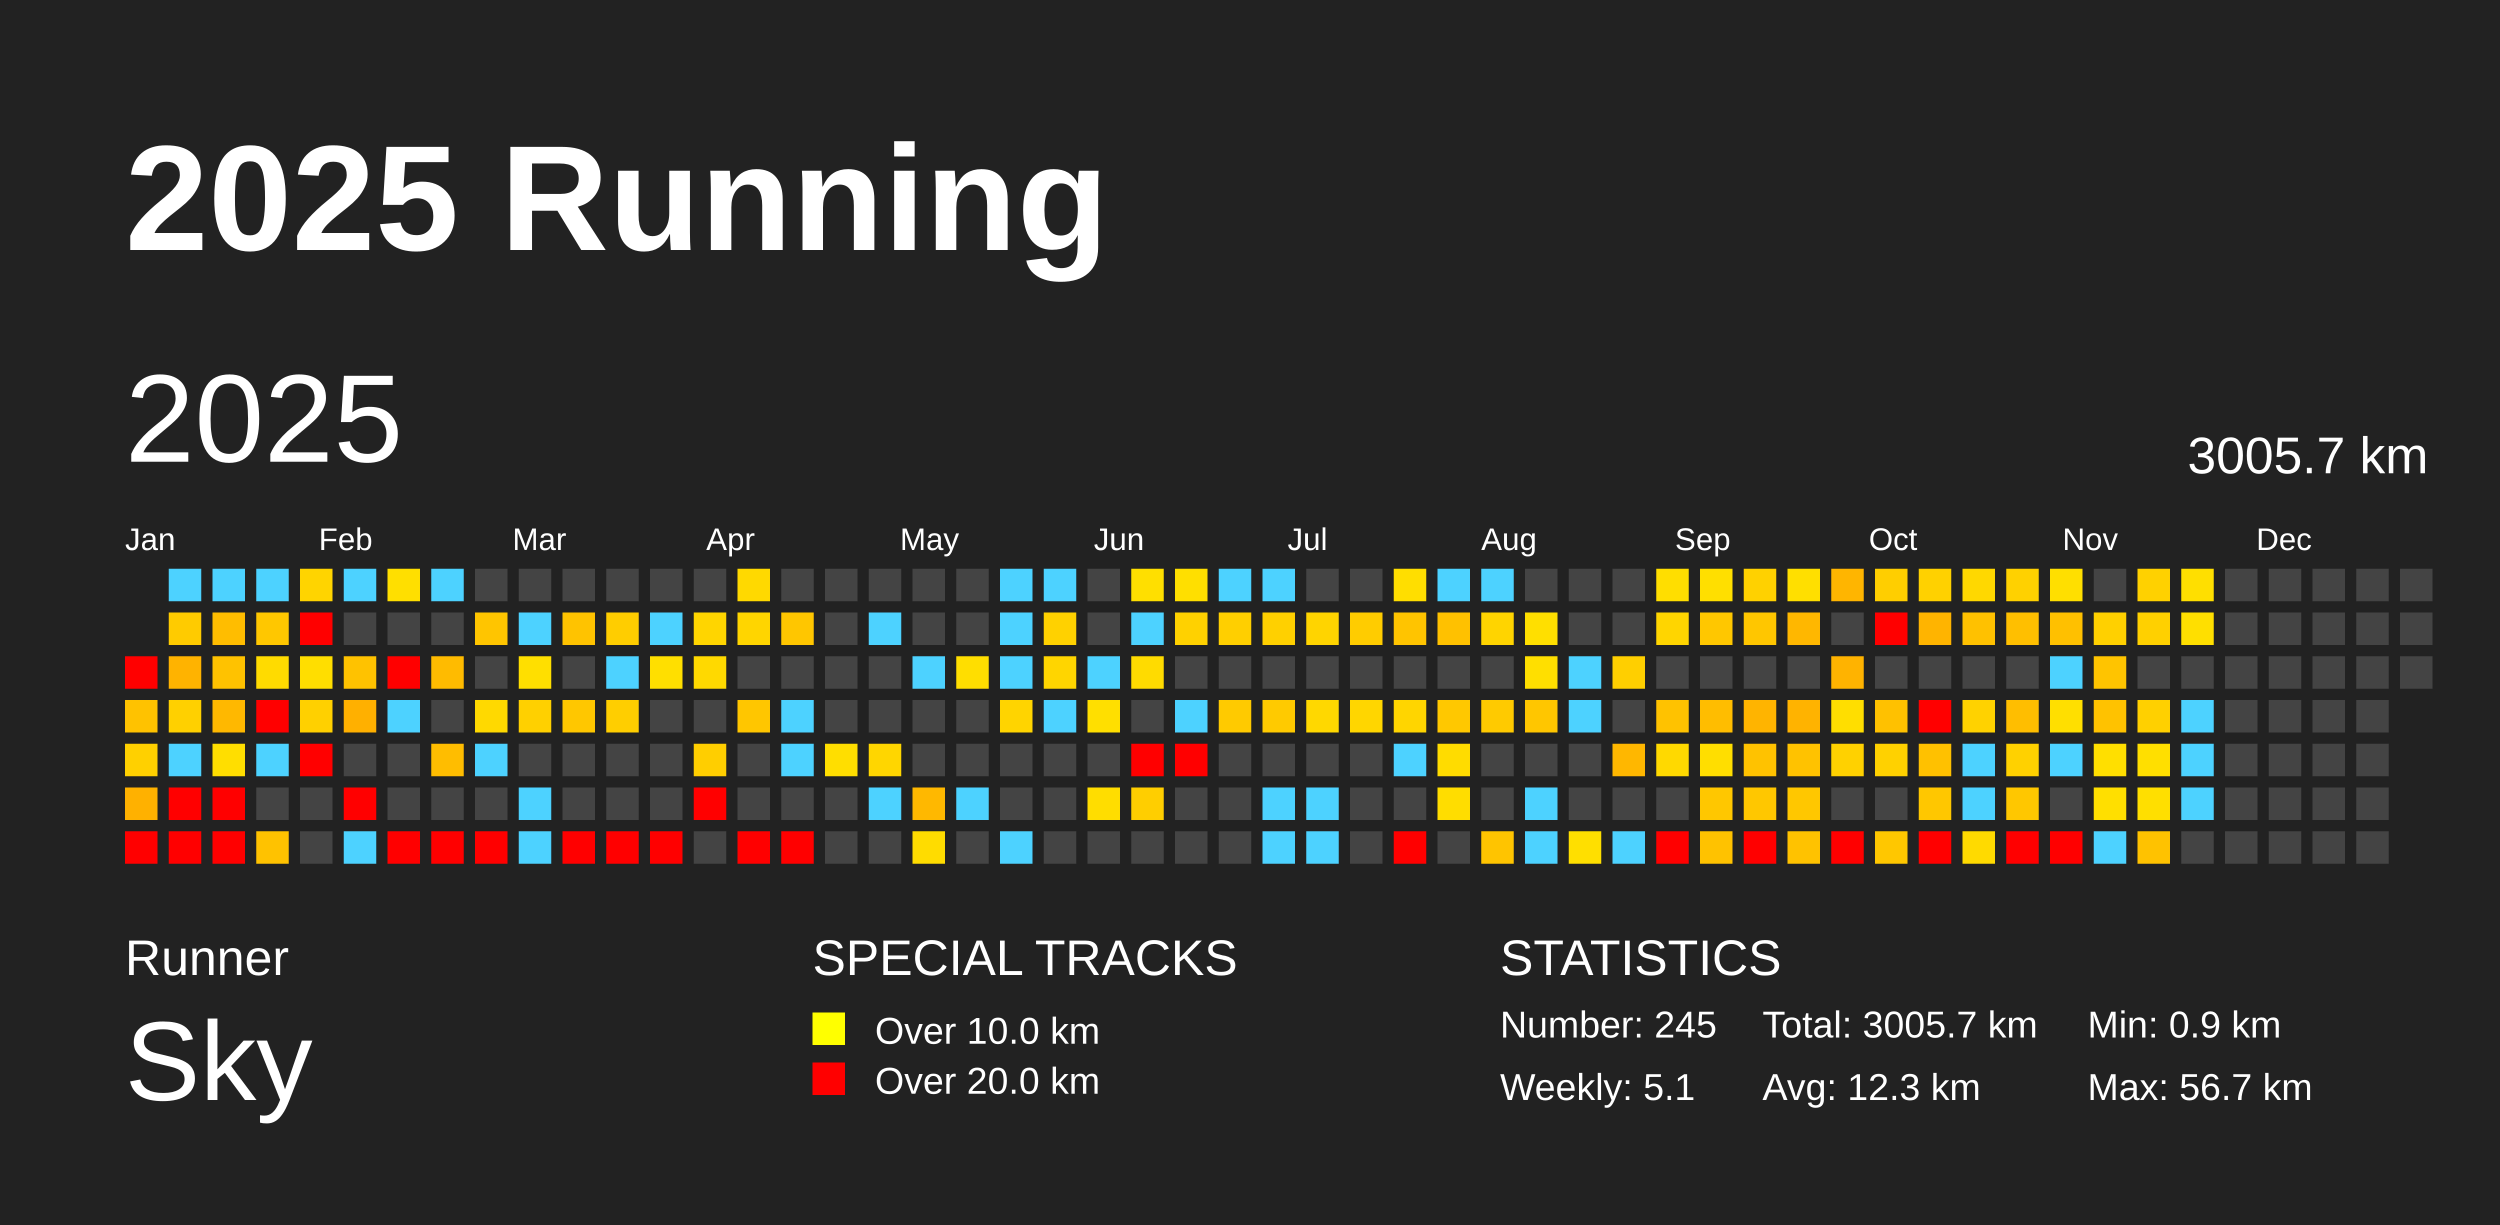
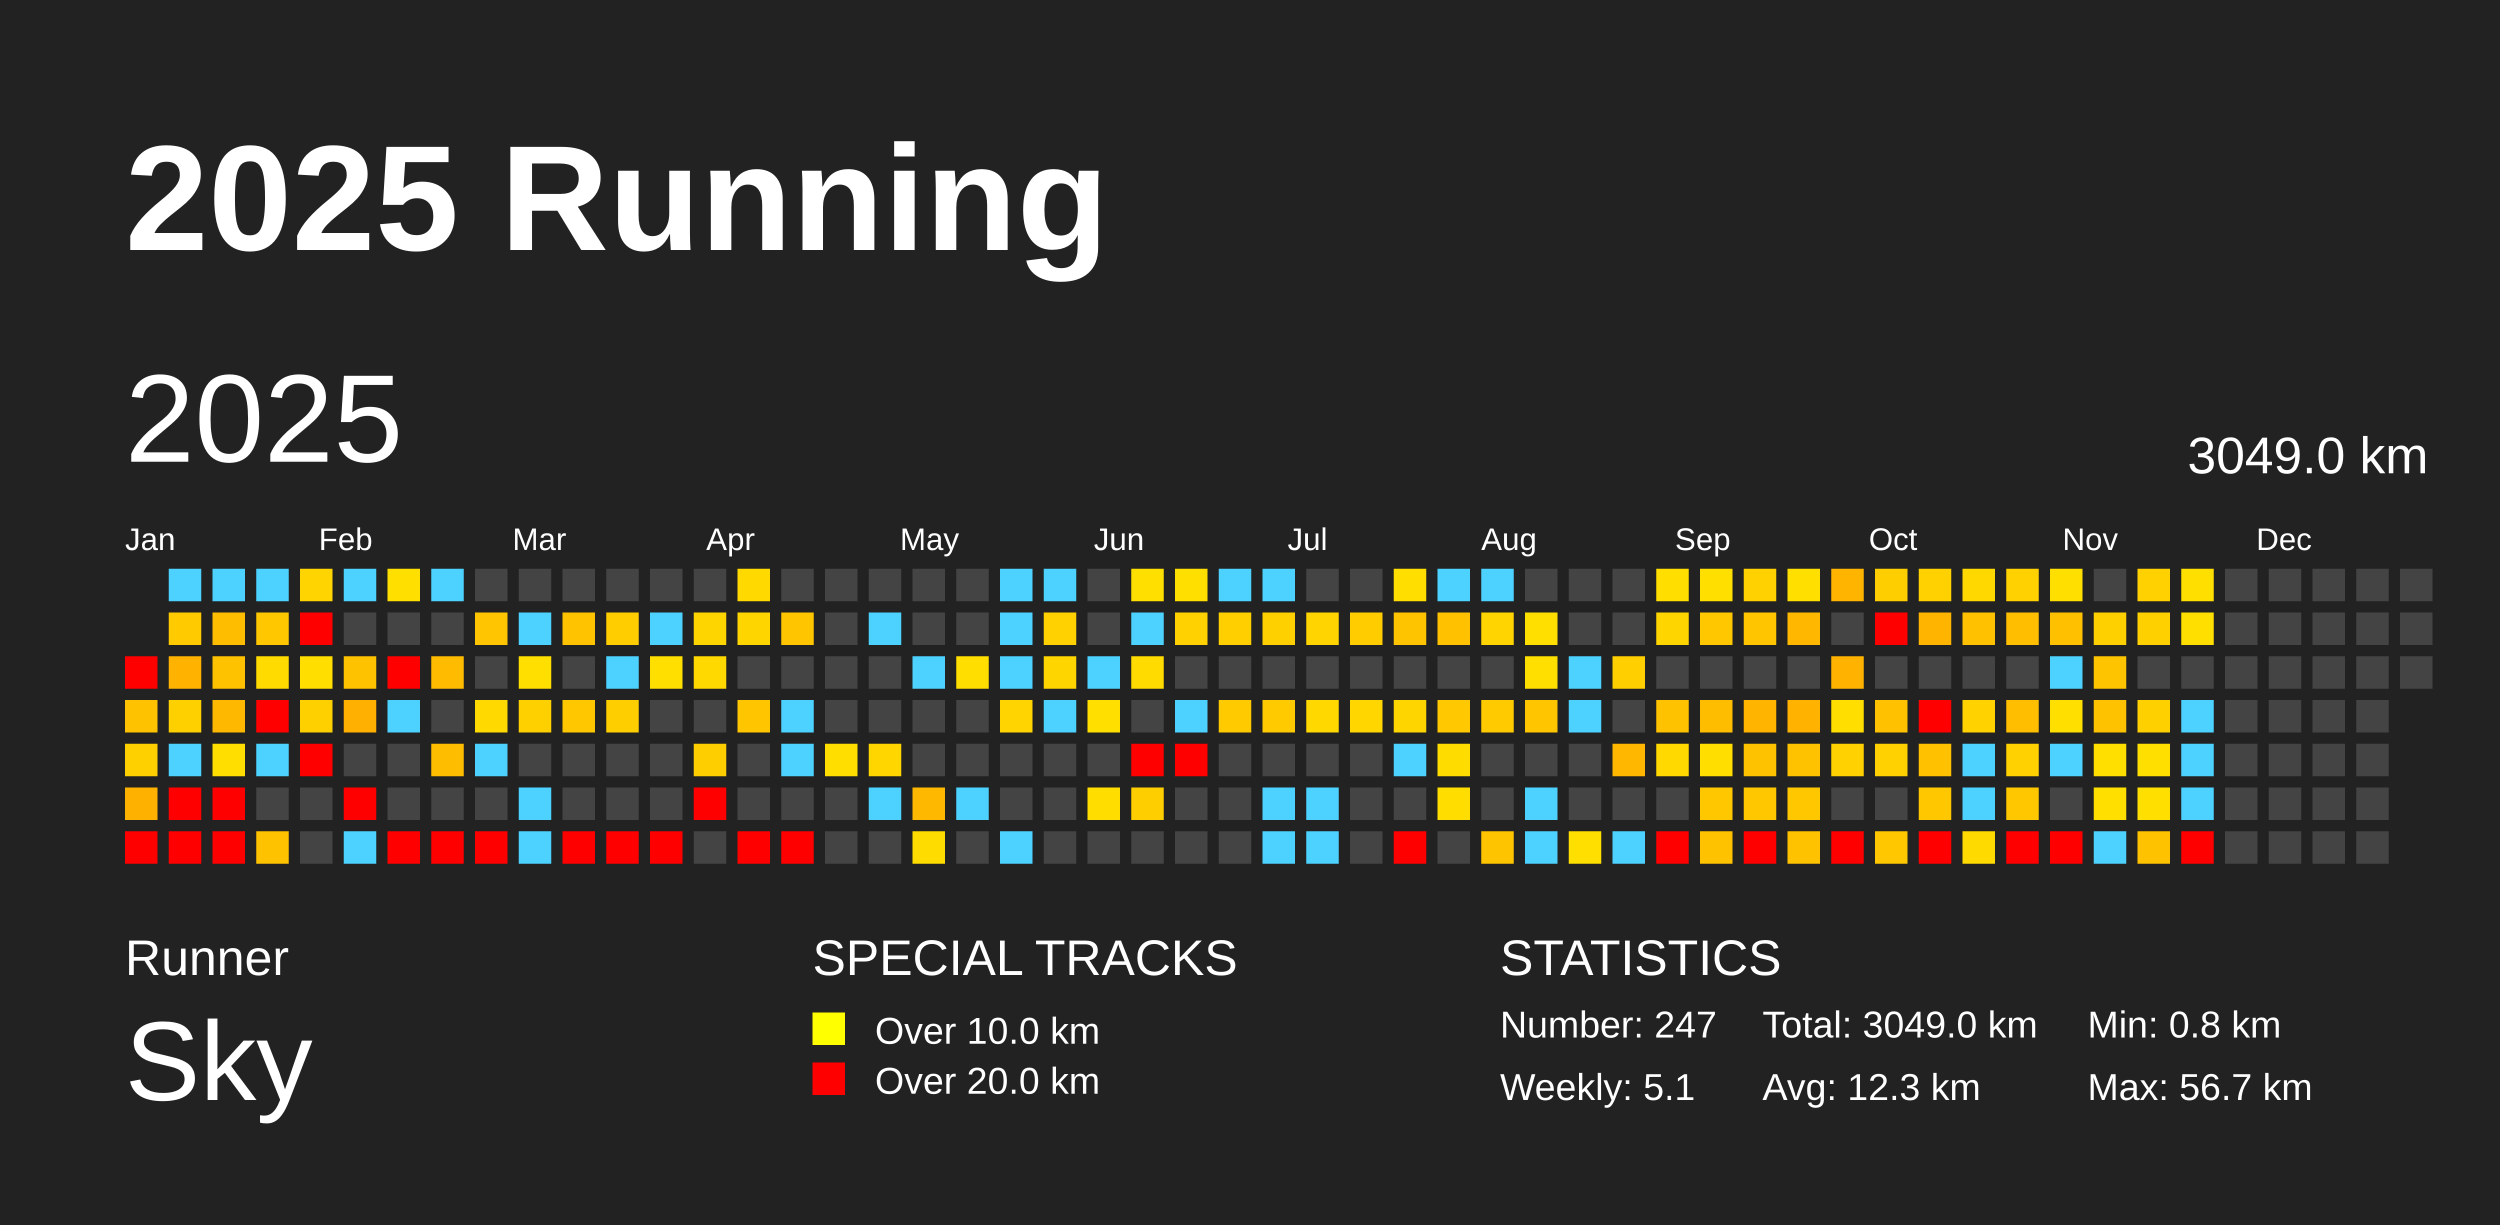
<svg xmlns="http://www.w3.org/2000/svg" baseProfile="full" height="98mm" version="1.1" viewBox="0,0,200,98" width="200mm">
  <defs />
  <rect fill="#222222" height="98" width="200" x="0" y="0" />
  <text fill="#FFFFFF" style="font-size:12px; font-family:Arial; font-weight:bold;" x="10" y="20">2025 Running</text>
  <text fill="#FFFFFF" style="font-size:4px; font-family:Arial" x="10" y="78">Runner</text>
  <text fill="#FFFFFF" style="font-size:9px; font-family:Arial" x="10" y="88">Sky</text>
  <text fill="#FFFFFF" style="font-size:4px; font-family:Arial" x="65" y="78">SPECIAL TRACKS</text>
  <rect fill="yellow" height="2.6" width="2.6" x="65" y="81" />
  <text fill="#FFFFFF" style="font-size:3px; font-family:Arial" x="70" y="83.5">Over 10.0 km</text>
  <rect fill="red" height="2.6" width="2.6" x="65" y="85" />
  <text fill="#FFFFFF" style="font-size:3px; font-family:Arial" x="70" y="87.5">Over 20.0 km</text>
  <text fill="#FFFFFF" style="font-size:4px; font-family:Arial" x="120" y="78">STATISTICS</text>
-   <text fill="#FFFFFF" style="font-size:3px; font-family:Arial" x="120" y="83">Number: 245</text>
+   <text fill="#FFFFFF" style="font-size:3px; font-family:Arial" x="120" y="83">Number: 247</text>
  <text fill="#FFFFFF" style="font-size:3px; font-family:Arial" x="120" y="88">Weekly: 5.1</text>
-   <text fill="#FFFFFF" style="font-size:3px; font-family:Arial" x="141" y="83">Total: 3005.7 km</text>
+   <text fill="#FFFFFF" style="font-size:3px; font-family:Arial" x="141" y="83">Total: 3049.0 km</text>
  <text fill="#FFFFFF" style="font-size:3px; font-family:Arial" x="141" y="88">Avg: 12.3 km</text>
-   <text fill="#FFFFFF" style="font-size:3px; font-family:Arial" x="167" y="83">Min: 0.9 km</text>
+   <text fill="#FFFFFF" style="font-size:3px; font-family:Arial" x="167" y="83">Min: 0.8 km</text>
  <text fill="#FFFFFF" style="font-size:3px; font-family:Arial" x="167" y="88">Max: 56.7 km</text>
  <text dominant-baseline="hanging" fill="#FFFFFF" style="font-size:10.0px; font-family:Arial;" x="10" y="30">2025</text>
-   <text dominant-baseline="hanging" fill="#FFFFFF" style="font-size:4.125px; font-family:Arial;" x="175" y="35">3005.7 km</text>
+   <text dominant-baseline="hanging" fill="#FFFFFF" style="font-size:4.125px; font-family:Arial;" x="175" y="35">3049.0 km</text>
  <text fill="#FFFFFF" style="font-size:2.5px; font-family:Arial" x="10.0" y="44">Jan</text>
  <text fill="#FFFFFF" style="font-size:2.5px; font-family:Arial" x="25.5" y="44">Feb</text>
  <text fill="#FFFFFF" style="font-size:2.5px; font-family:Arial" x="41.0" y="44">Mar</text>
  <text fill="#FFFFFF" style="font-size:2.5px; font-family:Arial" x="56.5" y="44">Apr</text>
  <text fill="#FFFFFF" style="font-size:2.5px; font-family:Arial" x="72.0" y="44">May</text>
  <text fill="#FFFFFF" style="font-size:2.5px; font-family:Arial" x="87.5" y="44">Jun</text>
  <text fill="#FFFFFF" style="font-size:2.5px; font-family:Arial" x="103.0" y="44">Jul</text>
  <text fill="#FFFFFF" style="font-size:2.5px; font-family:Arial" x="118.5" y="44">Aug</text>
  <text fill="#FFFFFF" style="font-size:2.5px; font-family:Arial" x="134.0" y="44">Sep</text>
  <text fill="#FFFFFF" style="font-size:2.5px; font-family:Arial" x="149.5" y="44">Oct</text>
  <text fill="#FFFFFF" style="font-size:2.5px; font-family:Arial" x="165.0" y="44">Nov</text>
  <text fill="#FFFFFF" style="font-size:2.5px; font-family:Arial" x="180.5" y="44">Dec</text>
  <rect fill="red" height="2.6" width="2.6" x="10.0" y="52.5" />
  <rect fill="#ffc200" height="2.6" width="2.6" x="10.0" y="56.0" />
  <rect fill="#ffd000" height="2.6" width="2.6" x="10.0" y="59.5" />
  <rect fill="#ffb100" height="2.6" width="2.6" x="10.0" y="63.0" />
  <rect fill="red" height="2.6" width="2.6" x="10.0" y="66.5" />
  <rect fill="#4dd2ff" height="2.6" width="2.6" x="13.5" y="45.5" />
  <rect fill="#ffcb00" height="2.6" width="2.6" x="13.5" y="49.0" />
  <rect fill="#ffb300" height="2.6" width="2.6" x="13.5" y="52.5" />
  <rect fill="#ffd000" height="2.6" width="2.6" x="13.5" y="56.0" />
  <rect fill="#4dd2ff" height="2.6" width="2.6" x="13.5" y="59.5" />
  <rect fill="red" height="2.6" width="2.6" x="13.5" y="63.0" />
  <rect fill="red" height="2.6" width="2.6" x="13.5" y="66.5" />
  <rect fill="#4dd2ff" height="2.6" width="2.6" x="17.0" y="45.5" />
  <rect fill="#ffbd00" height="2.6" width="2.6" x="17.0" y="49.0" />
  <rect fill="#ffc200" height="2.6" width="2.6" x="17.0" y="52.5" />
  <rect fill="#ffb800" height="2.6" width="2.6" x="17.0" y="56.0" />
  <rect fill="#ffde00" height="2.6" width="2.6" x="17.0" y="59.5" />
  <rect fill="red" height="2.6" width="2.6" x="17.0" y="63.0" />
  <rect fill="red" height="2.6" width="2.6" x="17.0" y="66.5" />
  <rect fill="#4dd2ff" height="2.6" width="2.6" x="20.5" y="45.5" />
  <rect fill="#ffc700" height="2.6" width="2.6" x="20.5" y="49.0" />
  <rect fill="#ffdb00" height="2.6" width="2.6" x="20.5" y="52.5" />
  <rect fill="red" height="2.6" width="2.6" x="20.5" y="56.0" />
  <rect fill="#4dd2ff" height="2.6" width="2.6" x="20.5" y="59.5" />
  <rect fill="#444444" height="2.6" width="2.6" x="20.5" y="63.0" />
  <rect fill="#ffc200" height="2.6" width="2.6" x="20.5" y="66.5" />
  <rect fill="#ffd400" height="2.6" width="2.6" x="24.0" y="45.5" />
  <rect fill="red" height="2.6" width="2.6" x="24.0" y="49.0" />
  <rect fill="#ffde00" height="2.6" width="2.6" x="24.0" y="52.5" />
  <rect fill="#ffd000" height="2.6" width="2.6" x="24.0" y="56.0" />
  <rect fill="red" height="2.6" width="2.6" x="24.0" y="59.5" />
  <rect fill="#444444" height="2.6" width="2.6" x="24.0" y="63.0" />
  <rect fill="#444444" height="2.6" width="2.6" x="24.0" y="66.5" />
  <rect fill="#4dd2ff" height="2.6" width="2.6" x="27.5" y="45.5" />
  <rect fill="#444444" height="2.6" width="2.6" x="27.5" y="49.0" />
  <rect fill="#ffc200" height="2.6" width="2.6" x="27.5" y="52.5" />
  <rect fill="#ffb000" height="2.6" width="2.6" x="27.5" y="56.0" />
  <rect fill="#444444" height="2.6" width="2.6" x="27.5" y="59.5" />
  <rect fill="red" height="2.6" width="2.6" x="27.5" y="63.0" />
  <rect fill="#4dd2ff" height="2.6" width="2.6" x="27.5" y="66.5" />
  <rect fill="#ffdf00" height="2.6" width="2.6" x="31.0" y="45.5" />
  <rect fill="#444444" height="2.6" width="2.6" x="31.0" y="49.0" />
  <rect fill="red" height="2.6" width="2.6" x="31.0" y="52.5" />
  <rect fill="#4dd2ff" height="2.6" width="2.6" x="31.0" y="56.0" />
  <rect fill="#444444" height="2.6" width="2.6" x="31.0" y="59.5" />
  <rect fill="#444444" height="2.6" width="2.6" x="31.0" y="63.0" />
  <rect fill="red" height="2.6" width="2.6" x="31.0" y="66.5" />
  <rect fill="#4dd2ff" height="2.6" width="2.6" x="34.5" y="45.5" />
  <rect fill="#444444" height="2.6" width="2.6" x="34.5" y="49.0" />
  <rect fill="#ffbb00" height="2.6" width="2.6" x="34.5" y="52.5" />
  <rect fill="#444444" height="2.6" width="2.6" x="34.5" y="56.0" />
  <rect fill="#ffbd00" height="2.6" width="2.6" x="34.5" y="59.5" />
  <rect fill="#444444" height="2.6" width="2.6" x="34.5" y="63.0" />
  <rect fill="red" height="2.6" width="2.6" x="34.5" y="66.5" />
  <rect fill="#444444" height="2.6" width="2.6" x="38.0" y="45.5" />
  <rect fill="#ffc500" height="2.6" width="2.6" x="38.0" y="49.0" />
  <rect fill="#444444" height="2.6" width="2.6" x="38.0" y="52.5" />
  <rect fill="#ffd900" height="2.6" width="2.6" x="38.0" y="56.0" />
  <rect fill="#4dd2ff" height="2.6" width="2.6" x="38.0" y="59.5" />
  <rect fill="#444444" height="2.6" width="2.6" x="38.0" y="63.0" />
  <rect fill="red" height="2.6" width="2.6" x="38.0" y="66.5" />
  <rect fill="#444444" height="2.6" width="2.6" x="41.5" y="45.5" />
  <rect fill="#4dd2ff" height="2.6" width="2.6" x="41.5" y="49.0" />
  <rect fill="#ffdf00" height="2.6" width="2.6" x="41.5" y="52.5" />
  <rect fill="#ffd000" height="2.6" width="2.6" x="41.5" y="56.0" />
  <rect fill="#444444" height="2.6" width="2.6" x="41.5" y="59.5" />
  <rect fill="#4dd2ff" height="2.6" width="2.6" x="41.5" y="63.0" />
  <rect fill="#4dd2ff" height="2.6" width="2.6" x="41.5" y="66.5" />
  <rect fill="#444444" height="2.6" width="2.6" x="45.0" y="45.5" />
  <rect fill="#ffc300" height="2.6" width="2.6" x="45.0" y="49.0" />
  <rect fill="#444444" height="2.6" width="2.6" x="45.0" y="52.5" />
  <rect fill="#ffc700" height="2.6" width="2.6" x="45.0" y="56.0" />
  <rect fill="#444444" height="2.6" width="2.6" x="45.0" y="59.5" />
  <rect fill="#444444" height="2.6" width="2.6" x="45.0" y="63.0" />
  <rect fill="red" height="2.6" width="2.6" x="45.0" y="66.5" />
  <rect fill="#444444" height="2.6" width="2.6" x="48.5" y="45.5" />
  <rect fill="#ffcd00" height="2.6" width="2.6" x="48.5" y="49.0" />
  <rect fill="#4dd2ff" height="2.6" width="2.6" x="48.5" y="52.5" />
  <rect fill="#ffce00" height="2.6" width="2.6" x="48.5" y="56.0" />
  <rect fill="#444444" height="2.6" width="2.6" x="48.5" y="59.5" />
  <rect fill="#444444" height="2.6" width="2.6" x="48.5" y="63.0" />
  <rect fill="red" height="2.6" width="2.6" x="48.5" y="66.5" />
  <rect fill="#444444" height="2.6" width="2.6" x="52.0" y="45.5" />
  <rect fill="#4dd2ff" height="2.6" width="2.6" x="52.0" y="49.0" />
  <rect fill="#ffdf00" height="2.6" width="2.6" x="52.0" y="52.5" />
  <rect fill="#444444" height="2.6" width="2.6" x="52.0" y="56.0" />
  <rect fill="#444444" height="2.6" width="2.6" x="52.0" y="59.5" />
  <rect fill="#444444" height="2.6" width="2.6" x="52.0" y="63.0" />
  <rect fill="red" height="2.6" width="2.6" x="52.0" y="66.5" />
  <rect fill="#444444" height="2.6" width="2.6" x="55.5" y="45.5" />
  <rect fill="#ffd500" height="2.6" width="2.6" x="55.5" y="49.0" />
  <rect fill="#ffd900" height="2.6" width="2.6" x="55.5" y="52.5" />
  <rect fill="#444444" height="2.6" width="2.6" x="55.5" y="56.0" />
  <rect fill="#ffce00" height="2.6" width="2.6" x="55.5" y="59.5" />
  <rect fill="red" height="2.6" width="2.6" x="55.5" y="63.0" />
  <rect fill="#444444" height="2.6" width="2.6" x="55.5" y="66.5" />
  <rect fill="#ffd900" height="2.6" width="2.6" x="59.0" y="45.5" />
  <rect fill="#ffd500" height="2.6" width="2.6" x="59.0" y="49.0" />
  <rect fill="#444444" height="2.6" width="2.6" x="59.0" y="52.5" />
  <rect fill="#ffc600" height="2.6" width="2.6" x="59.0" y="56.0" />
  <rect fill="#444444" height="2.6" width="2.6" x="59.0" y="59.5" />
  <rect fill="#444444" height="2.6" width="2.6" x="59.0" y="63.0" />
  <rect fill="red" height="2.6" width="2.6" x="59.0" y="66.5" />
  <rect fill="#444444" height="2.6" width="2.6" x="62.5" y="45.5" />
  <rect fill="#ffc600" height="2.6" width="2.6" x="62.5" y="49.0" />
  <rect fill="#444444" height="2.6" width="2.6" x="62.5" y="52.5" />
  <rect fill="#4dd2ff" height="2.6" width="2.6" x="62.5" y="56.0" />
  <rect fill="#4dd2ff" height="2.6" width="2.6" x="62.5" y="59.5" />
  <rect fill="#444444" height="2.6" width="2.6" x="62.5" y="63.0" />
  <rect fill="red" height="2.6" width="2.6" x="62.5" y="66.5" />
  <rect fill="#444444" height="2.6" width="2.6" x="66.0" y="45.5" />
  <rect fill="#444444" height="2.6" width="2.6" x="66.0" y="49.0" />
  <rect fill="#444444" height="2.6" width="2.6" x="66.0" y="52.5" />
  <rect fill="#444444" height="2.6" width="2.6" x="66.0" y="56.0" />
  <rect fill="#ffde00" height="2.6" width="2.6" x="66.0" y="59.5" />
  <rect fill="#444444" height="2.6" width="2.6" x="66.0" y="63.0" />
  <rect fill="#444444" height="2.6" width="2.6" x="66.0" y="66.5" />
  <rect fill="#444444" height="2.6" width="2.6" x="69.5" y="45.5" />
  <rect fill="#4dd2ff" height="2.6" width="2.6" x="69.5" y="49.0" />
  <rect fill="#444444" height="2.6" width="2.6" x="69.5" y="52.5" />
  <rect fill="#444444" height="2.6" width="2.6" x="69.5" y="56.0" />
  <rect fill="#ffd600" height="2.6" width="2.6" x="69.5" y="59.5" />
  <rect fill="#4dd2ff" height="2.6" width="2.6" x="69.5" y="63.0" />
  <rect fill="#444444" height="2.6" width="2.6" x="69.5" y="66.5" />
  <rect fill="#444444" height="2.6" width="2.6" x="73.0" y="45.5" />
  <rect fill="#444444" height="2.6" width="2.6" x="73.0" y="49.0" />
  <rect fill="#4dd2ff" height="2.6" width="2.6" x="73.0" y="52.5" />
  <rect fill="#444444" height="2.6" width="2.6" x="73.0" y="56.0" />
  <rect fill="#444444" height="2.6" width="2.6" x="73.0" y="59.5" />
  <rect fill="#ffb800" height="2.6" width="2.6" x="73.0" y="63.0" />
  <rect fill="#ffdc00" height="2.6" width="2.6" x="73.0" y="66.5" />
  <rect fill="#444444" height="2.6" width="2.6" x="76.5" y="45.5" />
  <rect fill="#444444" height="2.6" width="2.6" x="76.5" y="49.0" />
  <rect fill="#ffde00" height="2.6" width="2.6" x="76.5" y="52.5" />
  <rect fill="#444444" height="2.6" width="2.6" x="76.5" y="56.0" />
  <rect fill="#444444" height="2.6" width="2.6" x="76.5" y="59.5" />
  <rect fill="#4dd2ff" height="2.6" width="2.6" x="76.5" y="63.0" />
  <rect fill="#444444" height="2.6" width="2.6" x="76.5" y="66.5" />
  <rect fill="#4dd2ff" height="2.6" width="2.6" x="80.0" y="45.5" />
  <rect fill="#4dd2ff" height="2.6" width="2.6" x="80.0" y="49.0" />
  <rect fill="#4dd2ff" height="2.6" width="2.6" x="80.0" y="52.5" />
  <rect fill="#ffd400" height="2.6" width="2.6" x="80.0" y="56.0" />
  <rect fill="#444444" height="2.6" width="2.6" x="80.0" y="59.5" />
  <rect fill="#444444" height="2.6" width="2.6" x="80.0" y="63.0" />
  <rect fill="#4dd2ff" height="2.6" width="2.6" x="80.0" y="66.5" />
  <rect fill="#4dd2ff" height="2.6" width="2.6" x="83.5" y="45.5" />
  <rect fill="#ffd100" height="2.6" width="2.6" x="83.5" y="49.0" />
  <rect fill="#ffd500" height="2.6" width="2.6" x="83.5" y="52.5" />
  <rect fill="#4dd2ff" height="2.6" width="2.6" x="83.5" y="56.0" />
  <rect fill="#444444" height="2.6" width="2.6" x="83.5" y="59.5" />
  <rect fill="#444444" height="2.6" width="2.6" x="83.5" y="63.0" />
  <rect fill="#444444" height="2.6" width="2.6" x="83.5" y="66.5" />
  <rect fill="#444444" height="2.6" width="2.6" x="87.0" y="45.5" />
  <rect fill="#444444" height="2.6" width="2.6" x="87.0" y="49.0" />
  <rect fill="#4dd2ff" height="2.6" width="2.6" x="87.0" y="52.5" />
  <rect fill="#ffdf00" height="2.6" width="2.6" x="87.0" y="56.0" />
  <rect fill="#444444" height="2.6" width="2.6" x="87.0" y="59.5" />
  <rect fill="#ffdd00" height="2.6" width="2.6" x="87.0" y="63.0" />
  <rect fill="#444444" height="2.6" width="2.6" x="87.0" y="66.5" />
  <rect fill="#ffdf00" height="2.6" width="2.6" x="90.5" y="45.5" />
  <rect fill="#4dd2ff" height="2.6" width="2.6" x="90.5" y="49.0" />
  <rect fill="#ffdb00" height="2.6" width="2.6" x="90.5" y="52.5" />
  <rect fill="#444444" height="2.6" width="2.6" x="90.5" y="56.0" />
  <rect fill="red" height="2.6" width="2.6" x="90.5" y="59.5" />
  <rect fill="#ffce00" height="2.6" width="2.6" x="90.5" y="63.0" />
  <rect fill="#444444" height="2.6" width="2.6" x="90.5" y="66.5" />
  <rect fill="#ffdf00" height="2.6" width="2.6" x="94.0" y="45.5" />
  <rect fill="#ffd100" height="2.6" width="2.6" x="94.0" y="49.0" />
  <rect fill="#444444" height="2.6" width="2.6" x="94.0" y="52.5" />
  <rect fill="#4dd2ff" height="2.6" width="2.6" x="94.0" y="56.0" />
  <rect fill="red" height="2.6" width="2.6" x="94.0" y="59.5" />
  <rect fill="#444444" height="2.6" width="2.6" x="94.0" y="63.0" />
  <rect fill="#444444" height="2.6" width="2.6" x="94.0" y="66.5" />
  <rect fill="#4dd2ff" height="2.6" width="2.6" x="97.5" y="45.5" />
  <rect fill="#ffcf00" height="2.6" width="2.6" x="97.5" y="49.0" />
  <rect fill="#444444" height="2.6" width="2.6" x="97.5" y="52.5" />
  <rect fill="#ffca00" height="2.6" width="2.6" x="97.5" y="56.0" />
  <rect fill="#444444" height="2.6" width="2.6" x="97.5" y="59.5" />
  <rect fill="#444444" height="2.6" width="2.6" x="97.5" y="63.0" />
  <rect fill="#444444" height="2.6" width="2.6" x="97.5" y="66.5" />
  <rect fill="#4dd2ff" height="2.6" width="2.6" x="101.0" y="45.5" />
  <rect fill="#ffd000" height="2.6" width="2.6" x="101.0" y="49.0" />
  <rect fill="#444444" height="2.6" width="2.6" x="101.0" y="52.5" />
  <rect fill="#ffca00" height="2.6" width="2.6" x="101.0" y="56.0" />
  <rect fill="#444444" height="2.6" width="2.6" x="101.0" y="59.5" />
  <rect fill="#4dd2ff" height="2.6" width="2.6" x="101.0" y="63.0" />
  <rect fill="#4dd2ff" height="2.6" width="2.6" x="101.0" y="66.5" />
  <rect fill="#444444" height="2.6" width="2.6" x="104.5" y="45.5" />
  <rect fill="#ffd400" height="2.6" width="2.6" x="104.5" y="49.0" />
  <rect fill="#444444" height="2.6" width="2.6" x="104.5" y="52.5" />
  <rect fill="#ffd800" height="2.6" width="2.6" x="104.5" y="56.0" />
  <rect fill="#444444" height="2.6" width="2.6" x="104.5" y="59.5" />
  <rect fill="#4dd2ff" height="2.6" width="2.6" x="104.5" y="63.0" />
  <rect fill="#4dd2ff" height="2.6" width="2.6" x="104.5" y="66.5" />
  <rect fill="#444444" height="2.6" width="2.6" x="108.0" y="45.5" />
  <rect fill="#ffcc00" height="2.6" width="2.6" x="108.0" y="49.0" />
  <rect fill="#444444" height="2.6" width="2.6" x="108.0" y="52.5" />
  <rect fill="#ffd600" height="2.6" width="2.6" x="108.0" y="56.0" />
  <rect fill="#444444" height="2.6" width="2.6" x="108.0" y="59.5" />
  <rect fill="#444444" height="2.6" width="2.6" x="108.0" y="63.0" />
  <rect fill="#444444" height="2.6" width="2.6" x="108.0" y="66.5" />
  <rect fill="#ffde00" height="2.6" width="2.6" x="111.5" y="45.5" />
  <rect fill="#ffc400" height="2.6" width="2.6" x="111.5" y="49.0" />
  <rect fill="#444444" height="2.6" width="2.6" x="111.5" y="52.5" />
  <rect fill="#ffd500" height="2.6" width="2.6" x="111.5" y="56.0" />
  <rect fill="#4dd2ff" height="2.6" width="2.6" x="111.5" y="59.5" />
  <rect fill="#444444" height="2.6" width="2.6" x="111.5" y="63.0" />
  <rect fill="red" height="2.6" width="2.6" x="111.5" y="66.5" />
  <rect fill="#4dd2ff" height="2.6" width="2.6" x="115.0" y="45.5" />
  <rect fill="#ffc100" height="2.6" width="2.6" x="115.0" y="49.0" />
  <rect fill="#444444" height="2.6" width="2.6" x="115.0" y="52.5" />
  <rect fill="#ffc800" height="2.6" width="2.6" x="115.0" y="56.0" />
  <rect fill="#ffdc00" height="2.6" width="2.6" x="115.0" y="59.5" />
  <rect fill="#ffdd00" height="2.6" width="2.6" x="115.0" y="63.0" />
  <rect fill="#444444" height="2.6" width="2.6" x="115.0" y="66.5" />
  <rect fill="#4dd2ff" height="2.6" width="2.6" x="118.5" y="45.5" />
  <rect fill="#ffd400" height="2.6" width="2.6" x="118.5" y="49.0" />
  <rect fill="#444444" height="2.6" width="2.6" x="118.5" y="52.5" />
  <rect fill="#ffca00" height="2.6" width="2.6" x="118.5" y="56.0" />
  <rect fill="#444444" height="2.6" width="2.6" x="118.5" y="59.5" />
  <rect fill="#444444" height="2.6" width="2.6" x="118.5" y="63.0" />
  <rect fill="#ffc400" height="2.6" width="2.6" x="118.5" y="66.5" />
  <rect fill="#444444" height="2.6" width="2.6" x="122.0" y="45.5" />
  <rect fill="#ffdf00" height="2.6" width="2.6" x="122.0" y="49.0" />
  <rect fill="#ffdf00" height="2.6" width="2.6" x="122.0" y="52.5" />
  <rect fill="#ffc600" height="2.6" width="2.6" x="122.0" y="56.0" />
  <rect fill="#444444" height="2.6" width="2.6" x="122.0" y="59.5" />
  <rect fill="#4dd2ff" height="2.6" width="2.6" x="122.0" y="63.0" />
  <rect fill="#4dd2ff" height="2.6" width="2.6" x="122.0" y="66.5" />
  <rect fill="#444444" height="2.6" width="2.6" x="125.5" y="45.5" />
  <rect fill="#444444" height="2.6" width="2.6" x="125.5" y="49.0" />
  <rect fill="#4dd2ff" height="2.6" width="2.6" x="125.5" y="52.5" />
  <rect fill="#4dd2ff" height="2.6" width="2.6" x="125.5" y="56.0" />
  <rect fill="#444444" height="2.6" width="2.6" x="125.5" y="59.5" />
  <rect fill="#444444" height="2.6" width="2.6" x="125.5" y="63.0" />
  <rect fill="#ffdf00" height="2.6" width="2.6" x="125.5" y="66.5" />
  <rect fill="#444444" height="2.6" width="2.6" x="129.0" y="45.5" />
  <rect fill="#444444" height="2.6" width="2.6" x="129.0" y="49.0" />
  <rect fill="#ffcf00" height="2.6" width="2.6" x="129.0" y="52.5" />
  <rect fill="#444444" height="2.6" width="2.6" x="129.0" y="56.0" />
  <rect fill="#ffb700" height="2.6" width="2.6" x="129.0" y="59.5" />
  <rect fill="#444444" height="2.6" width="2.6" x="129.0" y="63.0" />
  <rect fill="#4dd2ff" height="2.6" width="2.6" x="129.0" y="66.5" />
  <rect fill="#ffde00" height="2.6" width="2.6" x="132.5" y="45.5" />
  <rect fill="#ffd500" height="2.6" width="2.6" x="132.5" y="49.0" />
  <rect fill="#444444" height="2.6" width="2.6" x="132.5" y="52.5" />
  <rect fill="#ffc200" height="2.6" width="2.6" x="132.5" y="56.0" />
  <rect fill="#ffd900" height="2.6" width="2.6" x="132.5" y="59.5" />
  <rect fill="#444444" height="2.6" width="2.6" x="132.5" y="63.0" />
  <rect fill="red" height="2.6" width="2.6" x="132.5" y="66.5" />
  <rect fill="#ffdf00" height="2.6" width="2.6" x="136.0" y="45.5" />
  <rect fill="#ffc700" height="2.6" width="2.6" x="136.0" y="49.0" />
  <rect fill="#444444" height="2.6" width="2.6" x="136.0" y="52.5" />
  <rect fill="#ffbd00" height="2.6" width="2.6" x="136.0" y="56.0" />
  <rect fill="#ffde00" height="2.6" width="2.6" x="136.0" y="59.5" />
  <rect fill="#ffc700" height="2.6" width="2.6" x="136.0" y="63.0" />
  <rect fill="#ffc200" height="2.6" width="2.6" x="136.0" y="66.5" />
  <rect fill="#ffd100" height="2.6" width="2.6" x="139.5" y="45.5" />
  <rect fill="#ffc600" height="2.6" width="2.6" x="139.5" y="49.0" />
  <rect fill="#444444" height="2.6" width="2.6" x="139.5" y="52.5" />
  <rect fill="#ffb400" height="2.6" width="2.6" x="139.5" y="56.0" />
  <rect fill="#ffc200" height="2.6" width="2.6" x="139.5" y="59.5" />
  <rect fill="#ffc700" height="2.6" width="2.6" x="139.5" y="63.0" />
  <rect fill="red" height="2.6" width="2.6" x="139.5" y="66.5" />
  <rect fill="#ffdf00" height="2.6" width="2.6" x="143.0" y="45.5" />
  <rect fill="#ffb700" height="2.6" width="2.6" x="143.0" y="49.0" />
  <rect fill="#444444" height="2.6" width="2.6" x="143.0" y="52.5" />
  <rect fill="#ffb300" height="2.6" width="2.6" x="143.0" y="56.0" />
  <rect fill="#ffc200" height="2.6" width="2.6" x="143.0" y="59.5" />
  <rect fill="#ffc700" height="2.6" width="2.6" x="143.0" y="63.0" />
  <rect fill="#ffc200" height="2.6" width="2.6" x="143.0" y="66.5" />
  <rect fill="#ffb500" height="2.6" width="2.6" x="146.5" y="45.5" />
  <rect fill="#444444" height="2.6" width="2.6" x="146.5" y="49.0" />
  <rect fill="#ffb300" height="2.6" width="2.6" x="146.5" y="52.5" />
  <rect fill="#ffde00" height="2.6" width="2.6" x="146.5" y="56.0" />
  <rect fill="#ffd100" height="2.6" width="2.6" x="146.5" y="59.5" />
  <rect fill="#444444" height="2.6" width="2.6" x="146.5" y="63.0" />
  <rect fill="red" height="2.6" width="2.6" x="146.5" y="66.5" />
  <rect fill="#ffce00" height="2.6" width="2.6" x="150.0" y="45.5" />
  <rect fill="red" height="2.6" width="2.6" x="150.0" y="49.0" />
  <rect fill="#444444" height="2.6" width="2.6" x="150.0" y="52.5" />
  <rect fill="#ffc100" height="2.6" width="2.6" x="150.0" y="56.0" />
  <rect fill="#ffd100" height="2.6" width="2.6" x="150.0" y="59.5" />
  <rect fill="#444444" height="2.6" width="2.6" x="150.0" y="63.0" />
  <rect fill="#ffc700" height="2.6" width="2.6" x="150.0" y="66.5" />
  <rect fill="#ffd100" height="2.6" width="2.6" x="153.5" y="45.5" />
  <rect fill="#ffb400" height="2.6" width="2.6" x="153.5" y="49.0" />
  <rect fill="#444444" height="2.6" width="2.6" x="153.5" y="52.5" />
  <rect fill="red" height="2.6" width="2.6" x="153.5" y="56.0" />
  <rect fill="#ffc100" height="2.6" width="2.6" x="153.5" y="59.5" />
  <rect fill="#ffc700" height="2.6" width="2.6" x="153.5" y="63.0" />
  <rect fill="red" height="2.6" width="2.6" x="153.5" y="66.5" />
  <rect fill="#ffd800" height="2.6" width="2.6" x="157.0" y="45.5" />
  <rect fill="#ffc100" height="2.6" width="2.6" x="157.0" y="49.0" />
  <rect fill="#444444" height="2.6" width="2.6" x="157.0" y="52.5" />
  <rect fill="#ffd200" height="2.6" width="2.6" x="157.0" y="56.0" />
  <rect fill="#4dd2ff" height="2.6" width="2.6" x="157.0" y="59.5" />
  <rect fill="#4dd2ff" height="2.6" width="2.6" x="157.0" y="63.0" />
  <rect fill="#ffda00" height="2.6" width="2.6" x="157.0" y="66.5" />
  <rect fill="#ffd100" height="2.6" width="2.6" x="160.5" y="45.5" />
  <rect fill="#ffbf00" height="2.6" width="2.6" x="160.5" y="49.0" />
  <rect fill="#444444" height="2.6" width="2.6" x="160.5" y="52.5" />
  <rect fill="#ffbe00" height="2.6" width="2.6" x="160.5" y="56.0" />
  <rect fill="#ffd100" height="2.6" width="2.6" x="160.5" y="59.5" />
  <rect fill="#ffc700" height="2.6" width="2.6" x="160.5" y="63.0" />
  <rect fill="red" height="2.6" width="2.6" x="160.5" y="66.5" />
  <rect fill="#ffdf00" height="2.6" width="2.6" x="164.0" y="45.5" />
  <rect fill="#ffc000" height="2.6" width="2.6" x="164.0" y="49.0" />
  <rect fill="#4dd2ff" height="2.6" width="2.6" x="164.0" y="52.5" />
  <rect fill="#ffdf00" height="2.6" width="2.6" x="164.0" y="56.0" />
  <rect fill="#4dd2ff" height="2.6" width="2.6" x="164.0" y="59.5" />
  <rect fill="#444444" height="2.6" width="2.6" x="164.0" y="63.0" />
  <rect fill="red" height="2.6" width="2.6" x="164.0" y="66.5" />
  <rect fill="#444444" height="2.6" width="2.6" x="167.5" y="45.5" />
  <rect fill="#ffd000" height="2.6" width="2.6" x="167.5" y="49.0" />
  <rect fill="#ffc400" height="2.6" width="2.6" x="167.5" y="52.5" />
  <rect fill="#ffc200" height="2.6" width="2.6" x="167.5" y="56.0" />
  <rect fill="#ffdf00" height="2.6" width="2.6" x="167.5" y="59.5" />
  <rect fill="#ffdf00" height="2.6" width="2.6" x="167.5" y="63.0" />
  <rect fill="#4dd2ff" height="2.6" width="2.6" x="167.5" y="66.5" />
  <rect fill="#ffd100" height="2.6" width="2.6" x="171.0" y="45.5" />
  <rect fill="#ffd000" height="2.6" width="2.6" x="171.0" y="49.0" />
  <rect fill="#444444" height="2.6" width="2.6" x="171.0" y="52.5" />
  <rect fill="#ffd000" height="2.6" width="2.6" x="171.0" y="56.0" />
  <rect fill="#ffdf00" height="2.6" width="2.6" x="171.0" y="59.5" />
  <rect fill="#ffdf00" height="2.6" width="2.6" x="171.0" y="63.0" />
  <rect fill="#ffc200" height="2.6" width="2.6" x="171.0" y="66.5" />
  <rect fill="#ffdf00" height="2.6" width="2.6" x="174.5" y="45.5" />
  <rect fill="#ffdf00" height="2.6" width="2.6" x="174.5" y="49.0" />
  <rect fill="#444444" height="2.6" width="2.6" x="174.5" y="52.5" />
  <rect fill="#4dd2ff" height="2.6" width="2.6" x="174.5" y="56.0" />
  <rect fill="#4dd2ff" height="2.6" width="2.6" x="174.5" y="59.5" />
  <rect fill="#4dd2ff" height="2.6" width="2.6" x="174.5" y="63.0" />
-   <rect fill="#444444" height="2.6" width="2.6" x="174.5" y="66.5" />
+   <rect fill="red" height="2.6" width="2.6" x="174.5" y="66.5" />
  <rect fill="#444444" height="2.6" width="2.6" x="178.0" y="45.5" />
  <rect fill="#444444" height="2.6" width="2.6" x="178.0" y="49.0" />
  <rect fill="#444444" height="2.6" width="2.6" x="178.0" y="52.5" />
  <rect fill="#444444" height="2.6" width="2.6" x="178.0" y="56.0" />
  <rect fill="#444444" height="2.6" width="2.6" x="178.0" y="59.5" />
  <rect fill="#444444" height="2.6" width="2.6" x="178.0" y="63.0" />
  <rect fill="#444444" height="2.6" width="2.6" x="178.0" y="66.5" />
  <rect fill="#444444" height="2.6" width="2.6" x="181.5" y="45.5" />
  <rect fill="#444444" height="2.6" width="2.6" x="181.5" y="49.0" />
  <rect fill="#444444" height="2.6" width="2.6" x="181.5" y="52.5" />
  <rect fill="#444444" height="2.6" width="2.6" x="181.5" y="56.0" />
  <rect fill="#444444" height="2.6" width="2.6" x="181.5" y="59.5" />
  <rect fill="#444444" height="2.6" width="2.6" x="181.5" y="63.0" />
  <rect fill="#444444" height="2.6" width="2.6" x="181.5" y="66.5" />
  <rect fill="#444444" height="2.6" width="2.6" x="185.0" y="45.5" />
  <rect fill="#444444" height="2.6" width="2.6" x="185.0" y="49.0" />
  <rect fill="#444444" height="2.6" width="2.6" x="185.0" y="52.5" />
  <rect fill="#444444" height="2.6" width="2.6" x="185.0" y="56.0" />
  <rect fill="#444444" height="2.6" width="2.6" x="185.0" y="59.5" />
  <rect fill="#444444" height="2.6" width="2.6" x="185.0" y="63.0" />
  <rect fill="#444444" height="2.6" width="2.6" x="185.0" y="66.5" />
  <rect fill="#444444" height="2.6" width="2.6" x="188.5" y="45.5" />
  <rect fill="#444444" height="2.6" width="2.6" x="188.5" y="49.0" />
  <rect fill="#444444" height="2.6" width="2.6" x="188.5" y="52.5" />
  <rect fill="#444444" height="2.6" width="2.6" x="188.5" y="56.0" />
  <rect fill="#444444" height="2.6" width="2.6" x="188.5" y="59.5" />
  <rect fill="#444444" height="2.6" width="2.6" x="188.5" y="63.0" />
  <rect fill="#444444" height="2.6" width="2.6" x="188.5" y="66.5" />
  <rect fill="#444444" height="2.6" width="2.6" x="192.0" y="45.5" />
  <rect fill="#444444" height="2.6" width="2.6" x="192.0" y="49.0" />
  <rect fill="#444444" height="2.6" width="2.6" x="192.0" y="52.5" />
</svg>
